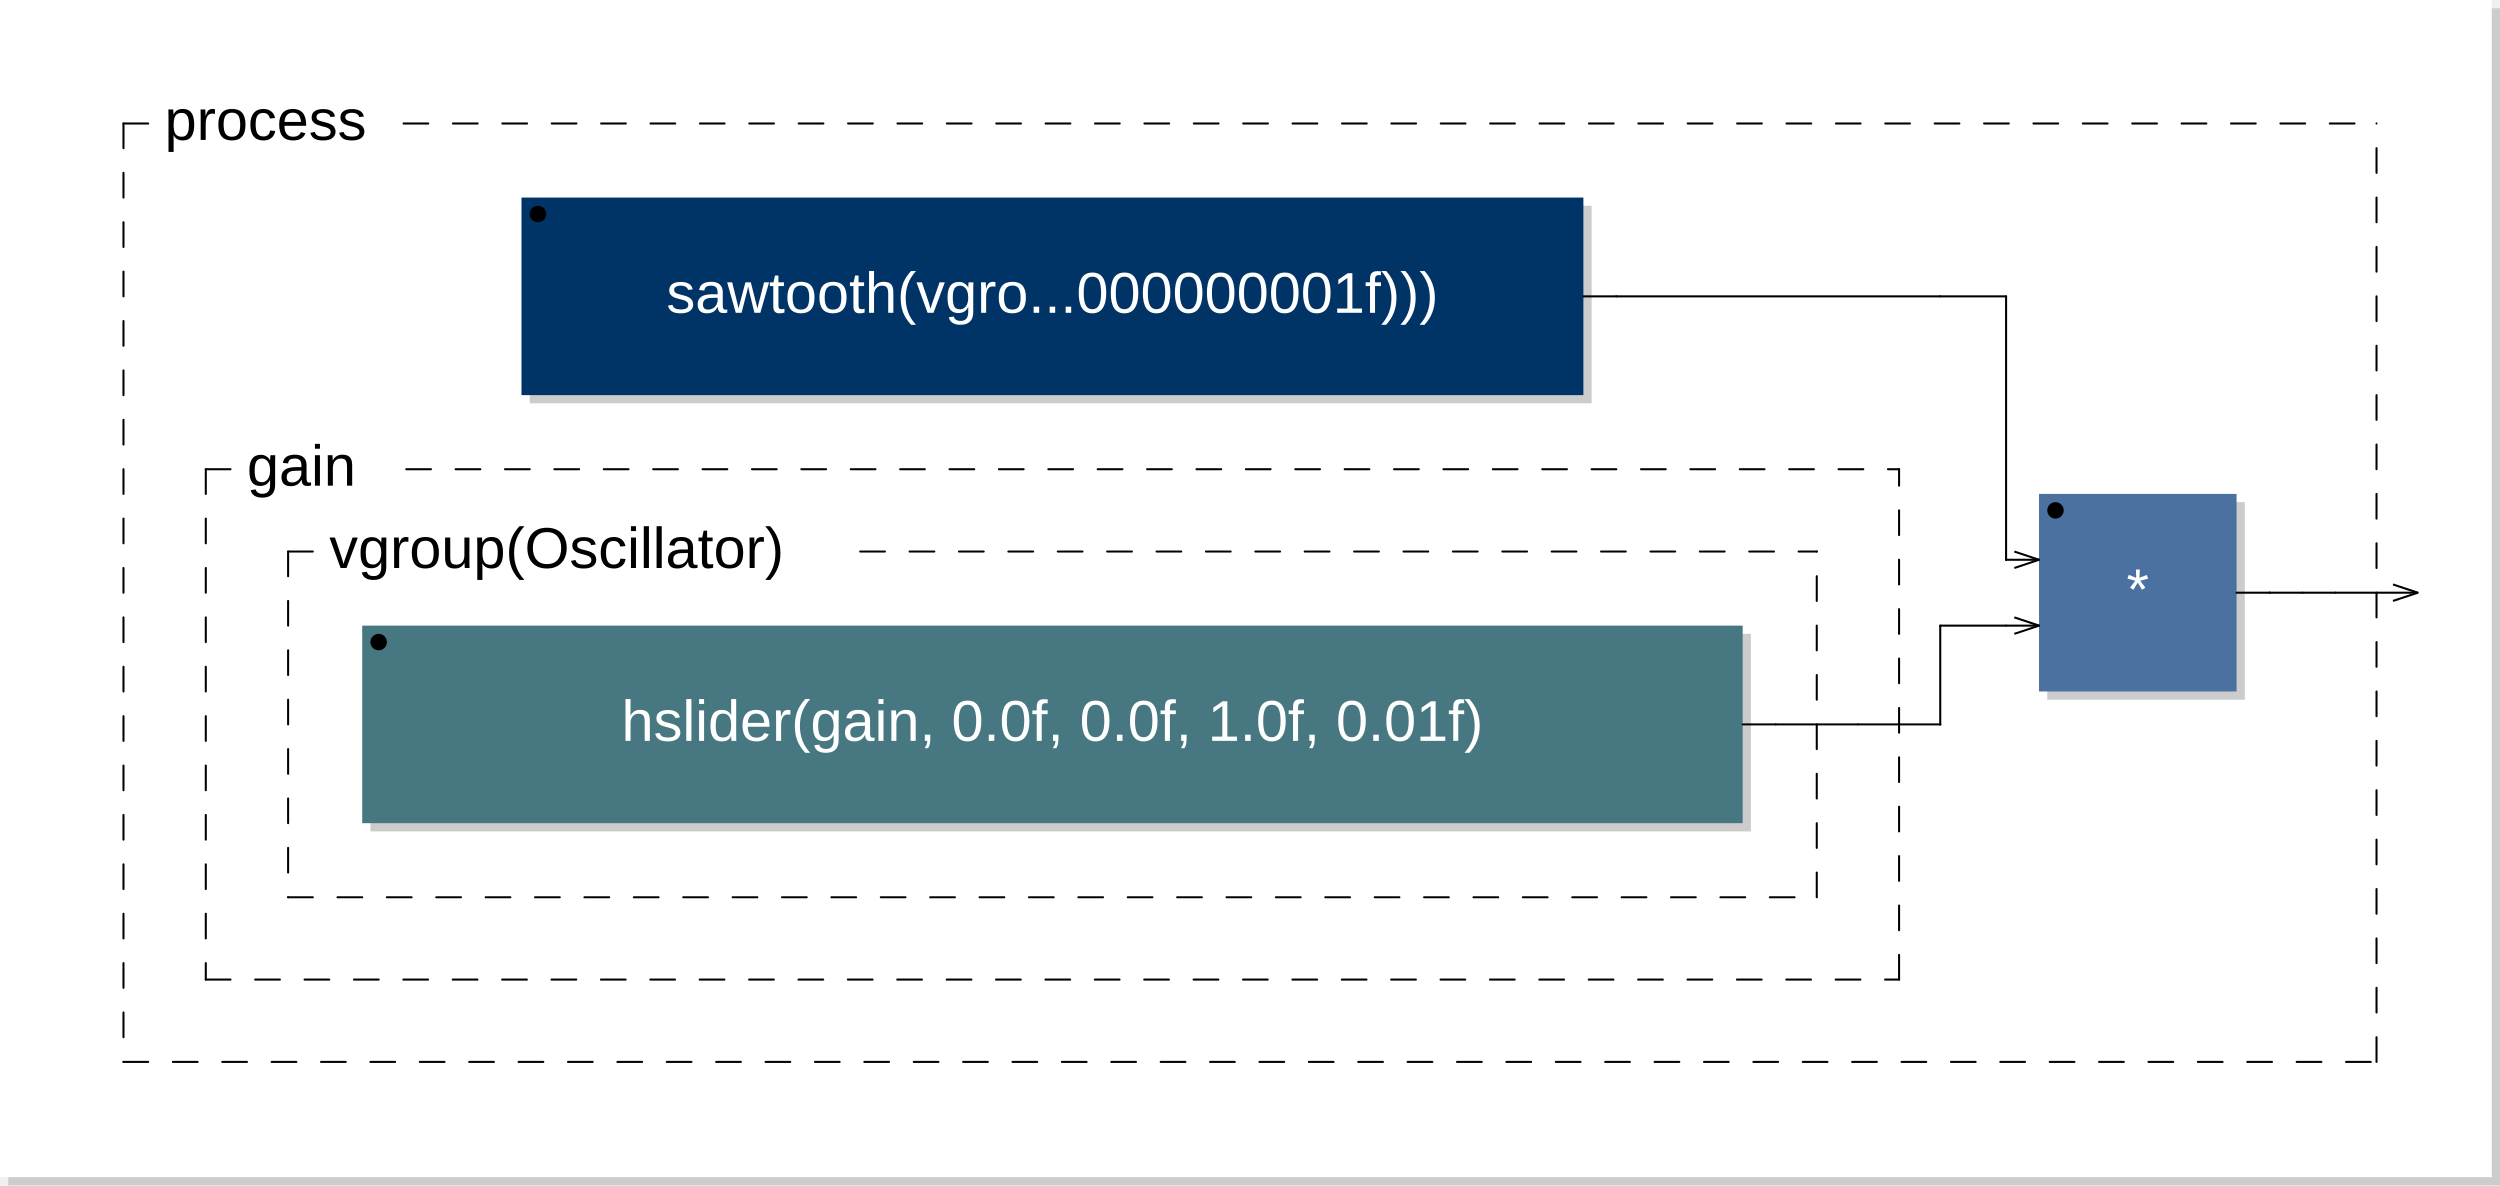
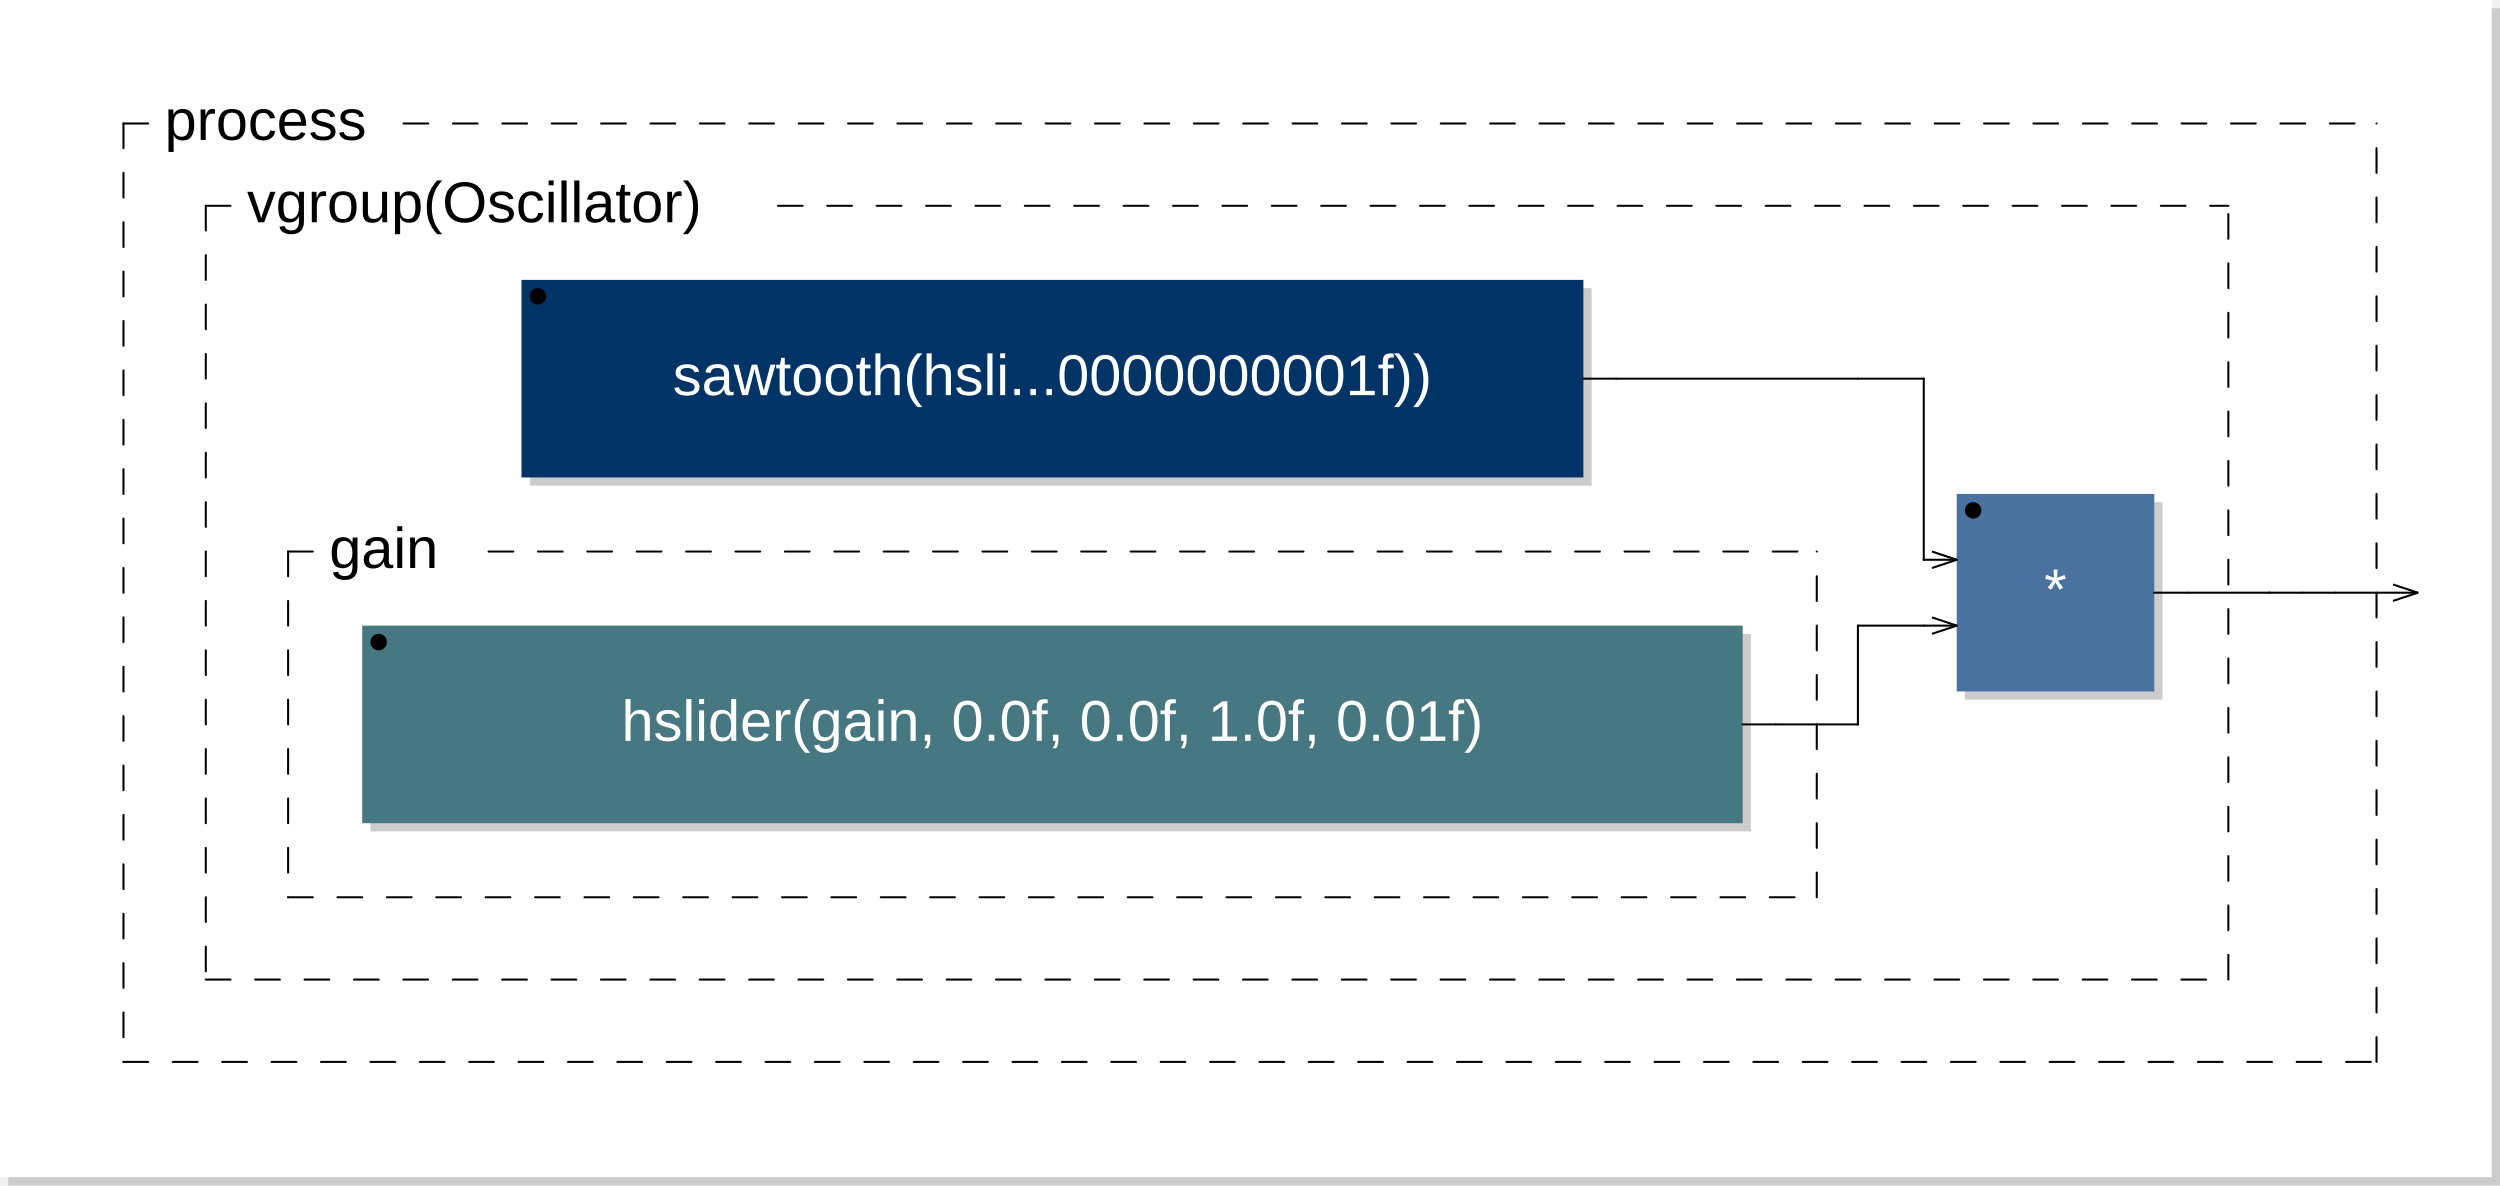
<svg xmlns="http://www.w3.org/2000/svg" xmlns:xlink="http://www.w3.org/1999/xlink" viewBox="0 0 303.7 144" width="151.85mm" height="72mm" version="1.1">
  <rect x="1" y="1" width="302.7" height="143" rx="0" ry="0" style="stroke:none;fill:#cccccc;" />
  <rect x="0" y="0" width="302.7" height="143" rx="0" ry="0" style="stroke:none;fill:#ffffff;" />
  <text x="10" y="7" font-family="Arial" font-size="7" />
-   <a xlink:href="sawtooth-0x7f38d810bb80.svg">
-     <rect x="64.35" y="25" width="129" height="24" rx="0" ry="0" style="stroke:none;fill:#cccccc;" />
-     <rect x="63.35" y="24" width="129" height="24" rx="0" ry="0" style="stroke:none;fill:#003366;" />
+   <a xlink:href="sawtooth-0x7f0c8c107b80.svg">
+     <rect x="64.35" y="35" width="129" height="24" rx="0" ry="0" style="stroke:none;fill:#cccccc;" />
+     <rect x="63.35" y="34" width="129" height="24" rx="0" ry="0" style="stroke:none;fill:#003366;" />
  </a>
-   <a xlink:href="sawtooth-0x7f38d810bb80.svg">
-     <text x="127.85" y="38" font-family="Arial" font-size="7" text-anchor="middle" fill="#FFFFFF">sawtooth(vgro...000000001f)))</text>
+   <a xlink:href="sawtooth-0x7f0c8c107b80.svg">
+     <text x="127.85" y="48" font-family="Arial" font-size="7" text-anchor="middle" fill="#FFFFFF">sawtooth(hsli...0000000001f))</text>
  </a>
-   <circle cx="65.35" cy="26" r="1" />
+   <circle cx="65.35" cy="36" r="1" />
  <rect x="45" y="77" width="167.7" height="24" rx="0" ry="0" style="stroke:none;fill:#cccccc;" />
  <rect x="44" y="76" width="167.7" height="24" rx="0" ry="0" style="stroke:none;fill:#477881;" />
  <text x="127.85" y="90" font-family="Arial" font-size="7" text-anchor="middle" fill="#FFFFFF">hslider(gain, 0.0f, 0.0f, 1.0f, 0.01f)</text>
  <circle cx="46" cy="78" r="1" />
  <line x1="35" y1="67" x2="35" y2="109" style="stroke: black; stroke-linecap:round; stroke-width:0.25; stroke-dasharray:3,3;" />
  <line x1="35" y1="109" x2="220.7" y2="109" style="stroke: black; stroke-linecap:round; stroke-width:0.25; stroke-dasharray:3,3;" />
  <line x1="220.7" y1="109" x2="220.7" y2="67" style="stroke: black; stroke-linecap:round; stroke-width:0.25; stroke-dasharray:3,3;" />
  <line x1="35" y1="67" x2="40" y2="67" style="stroke: black; stroke-linecap:round; stroke-width:0.25; stroke-dasharray:3,3;" />
-   <line x1="104.5" y1="67" x2="220.7" y2="67" style="stroke: black; stroke-linecap:round; stroke-width:0.25; stroke-dasharray:3,3;" />
-   <text x="40" y="69" font-family="Arial" font-size="7">vgroup(Oscillator)</text>
-   <line x1="25" y1="57" x2="25" y2="119" style="stroke: black; stroke-linecap:round; stroke-width:0.25; stroke-dasharray:3,3;" />
-   <line x1="25" y1="119" x2="230.7" y2="119" style="stroke: black; stroke-linecap:round; stroke-width:0.25; stroke-dasharray:3,3;" />
-   <line x1="230.7" y1="119" x2="230.7" y2="57" style="stroke: black; stroke-linecap:round; stroke-width:0.25; stroke-dasharray:3,3;" />
-   <line x1="25" y1="57" x2="30" y2="57" style="stroke: black; stroke-linecap:round; stroke-width:0.25; stroke-dasharray:3,3;" />
-   <line x1="49.35" y1="57" x2="230.7" y2="57" style="stroke: black; stroke-linecap:round; stroke-width:0.25; stroke-dasharray:3,3;" />
-   <text x="30" y="59" font-family="Arial" font-size="7">gain</text>
-   <rect x="248.7" y="61" width="24" height="24" rx="0" ry="0" style="stroke:none;fill:#cccccc;" />
-   <rect x="247.7" y="60" width="24" height="24" rx="0" ry="0" style="stroke:none;fill:#4B71A1;" />
-   <text x="259.7" y="74" font-family="Arial" font-size="7" text-anchor="middle" fill="#FFFFFF">*</text>
-   <circle cx="249.7" cy="62" r="1" />
-   <line x1="244.7" y1="67" x2="247.7" y2="68" transform="rotate(0,247.7,68)" style="stroke: black; stroke-width:0.25;" />
-   <line x1="244.7" y1="69" x2="247.7" y2="68" transform="rotate(0,247.7,68)" style="stroke: black; stroke-width:0.25;" />
-   <line x1="244.7" y1="75" x2="247.7" y2="76" transform="rotate(0,247.7,76)" style="stroke: black; stroke-width:0.25;" />
-   <line x1="244.7" y1="77" x2="247.7" y2="76" transform="rotate(0,247.7,76)" style="stroke: black; stroke-width:0.25;" />
+   <line x1="59.35" y1="67" x2="220.7" y2="67" style="stroke: black; stroke-linecap:round; stroke-width:0.25; stroke-dasharray:3,3;" />
+   <text x="40" y="69" font-family="Arial" font-size="7">gain</text>
+   <rect x="238.7" y="61" width="24" height="24" rx="0" ry="0" style="stroke:none;fill:#cccccc;" />
+   <rect x="237.7" y="60" width="24" height="24" rx="0" ry="0" style="stroke:none;fill:#4B71A1;" />
+   <text x="249.7" y="74" font-family="Arial" font-size="7" text-anchor="middle" fill="#FFFFFF">*</text>
+   <circle cx="239.7" cy="62" r="1" />
+   <line x1="234.7" y1="67" x2="237.7" y2="68" transform="rotate(0,237.7,68)" style="stroke: black; stroke-width:0.25;" />
+   <line x1="234.7" y1="69" x2="237.7" y2="68" transform="rotate(0,237.7,68)" style="stroke: black; stroke-width:0.25;" />
+   <line x1="234.7" y1="75" x2="237.7" y2="76" transform="rotate(0,237.7,76)" style="stroke: black; stroke-width:0.25;" />
+   <line x1="234.7" y1="77" x2="237.7" y2="76" transform="rotate(0,237.7,76)" style="stroke: black; stroke-width:0.25;" />
+   <line x1="25" y1="25" x2="25" y2="119" style="stroke: black; stroke-linecap:round; stroke-width:0.25; stroke-dasharray:3,3;" />
+   <line x1="25" y1="119" x2="270.7" y2="119" style="stroke: black; stroke-linecap:round; stroke-width:0.25; stroke-dasharray:3,3;" />
+   <line x1="270.7" y1="119" x2="270.7" y2="25" style="stroke: black; stroke-linecap:round; stroke-width:0.25; stroke-dasharray:3,3;" />
+   <line x1="25" y1="25" x2="30" y2="25" style="stroke: black; stroke-linecap:round; stroke-width:0.25; stroke-dasharray:3,3;" />
+   <line x1="94.5" y1="25" x2="270.7" y2="25" style="stroke: black; stroke-linecap:round; stroke-width:0.25; stroke-dasharray:3,3;" />
+   <text x="30" y="27" font-family="Arial" font-size="7">vgroup(Oscillator)</text>
  <line x1="15" y1="15" x2="15" y2="129" style="stroke: black; stroke-linecap:round; stroke-width:0.25; stroke-dasharray:3,3;" />
  <line x1="15" y1="129" x2="288.7" y2="129" style="stroke: black; stroke-linecap:round; stroke-width:0.25; stroke-dasharray:3,3;" />
  <line x1="288.7" y1="129" x2="288.7" y2="15" style="stroke: black; stroke-linecap:round; stroke-width:0.25; stroke-dasharray:3,3;" />
  <line x1="15" y1="15" x2="20" y2="15" style="stroke: black; stroke-linecap:round; stroke-width:0.25; stroke-dasharray:3,3;" />
  <line x1="49.025" y1="15" x2="288.7" y2="15" style="stroke: black; stroke-linecap:round; stroke-width:0.25; stroke-dasharray:3,3;" />
  <text x="20" y="17" font-family="Arial" font-size="7">process</text>
  <line x1="290.7" y1="71" x2="293.7" y2="72" transform="rotate(0,293.7,72)" style="stroke: black; stroke-width:0.25;" />
  <line x1="290.7" y1="73" x2="293.7" y2="72" transform="rotate(0,293.7,72)" style="stroke: black; stroke-width:0.25;" />
-   <line x1="192.35" y1="36" x2="196.35" y2="36" style="stroke:black; stroke-linecap:round; stroke-width:0.25;" />
-   <line x1="196.35" y1="36" x2="235.7" y2="36" style="stroke:black; stroke-linecap:round; stroke-width:0.25;" />
+   <line x1="192.35" y1="46" x2="196.35" y2="46" style="stroke:black; stroke-linecap:round; stroke-width:0.25;" />
+   <line x1="196.35" y1="46" x2="225.7" y2="46" style="stroke:black; stroke-linecap:round; stroke-width:0.25;" />
  <line x1="211.7" y1="88" x2="215.7" y2="88" style="stroke:black; stroke-linecap:round; stroke-width:0.25;" />
  <line x1="215.7" y1="88" x2="225.7" y2="88" style="stroke:black; stroke-linecap:round; stroke-width:0.25;" />
-   <line x1="225.7" y1="88" x2="235.7" y2="88" style="stroke:black; stroke-linecap:round; stroke-width:0.25;" />
-   <line x1="235.7" y1="36" x2="243.7" y2="36" style="stroke:black; stroke-linecap:round; stroke-width:0.25;" />
-   <line x1="235.7" y1="76" x2="243.7" y2="76" style="stroke:black; stroke-linecap:round; stroke-width:0.25;" />
-   <line x1="235.7" y1="88" x2="235.7" y2="76" style="stroke:black; stroke-linecap:round; stroke-width:0.25;" />
-   <line x1="235.7" y1="88" x2="235.7" y2="88" style="stroke:black; stroke-linecap:round; stroke-width:0.25;" />
-   <line x1="243.7" y1="36" x2="243.7" y2="68" style="stroke:black; stroke-linecap:round; stroke-width:0.25;" />
-   <line x1="243.7" y1="68" x2="243.7" y2="68" style="stroke:black; stroke-linecap:round; stroke-width:0.25;" />
-   <line x1="243.7" y1="68" x2="247.7" y2="68" style="stroke:black; stroke-linecap:round; stroke-width:0.25;" />
-   <line x1="243.7" y1="76" x2="247.7" y2="76" style="stroke:black; stroke-linecap:round; stroke-width:0.25;" />
-   <line x1="271.7" y1="72" x2="275.7" y2="72" style="stroke:black; stroke-linecap:round; stroke-width:0.25;" />
+   <line x1="225.7" y1="46" x2="233.7" y2="46" style="stroke:black; stroke-linecap:round; stroke-width:0.25;" />
+   <line x1="225.7" y1="76" x2="233.7" y2="76" style="stroke:black; stroke-linecap:round; stroke-width:0.25;" />
+   <line x1="225.7" y1="88" x2="225.7" y2="76" style="stroke:black; stroke-linecap:round; stroke-width:0.25;" />
+   <line x1="225.7" y1="88" x2="225.7" y2="88" style="stroke:black; stroke-linecap:round; stroke-width:0.25;" />
+   <line x1="233.7" y1="46" x2="233.7" y2="68" style="stroke:black; stroke-linecap:round; stroke-width:0.25;" />
+   <line x1="233.7" y1="68" x2="233.7" y2="68" style="stroke:black; stroke-linecap:round; stroke-width:0.25;" />
+   <line x1="233.7" y1="68" x2="237.7" y2="68" style="stroke:black; stroke-linecap:round; stroke-width:0.25;" />
+   <line x1="233.7" y1="76" x2="237.7" y2="76" style="stroke:black; stroke-linecap:round; stroke-width:0.25;" />
+   <line x1="261.7" y1="72" x2="265.7" y2="72" style="stroke:black; stroke-linecap:round; stroke-width:0.25;" />
+   <line x1="265.7" y1="72" x2="275.7" y2="72" style="stroke:black; stroke-linecap:round; stroke-width:0.25;" />
  <line x1="275.7" y1="72" x2="275.7" y2="72" style="stroke:black; stroke-linecap:round; stroke-width:0.25;" />
  <line x1="275.7" y1="72" x2="279.7" y2="72" style="stroke:black; stroke-linecap:round; stroke-width:0.25;" />
  <line x1="279.7" y1="72" x2="283.7" y2="72" style="stroke:black; stroke-linecap:round; stroke-width:0.25;" />
  <line x1="283.7" y1="72" x2="293.7" y2="72" style="stroke:black; stroke-linecap:round; stroke-width:0.25;" />
</svg>
